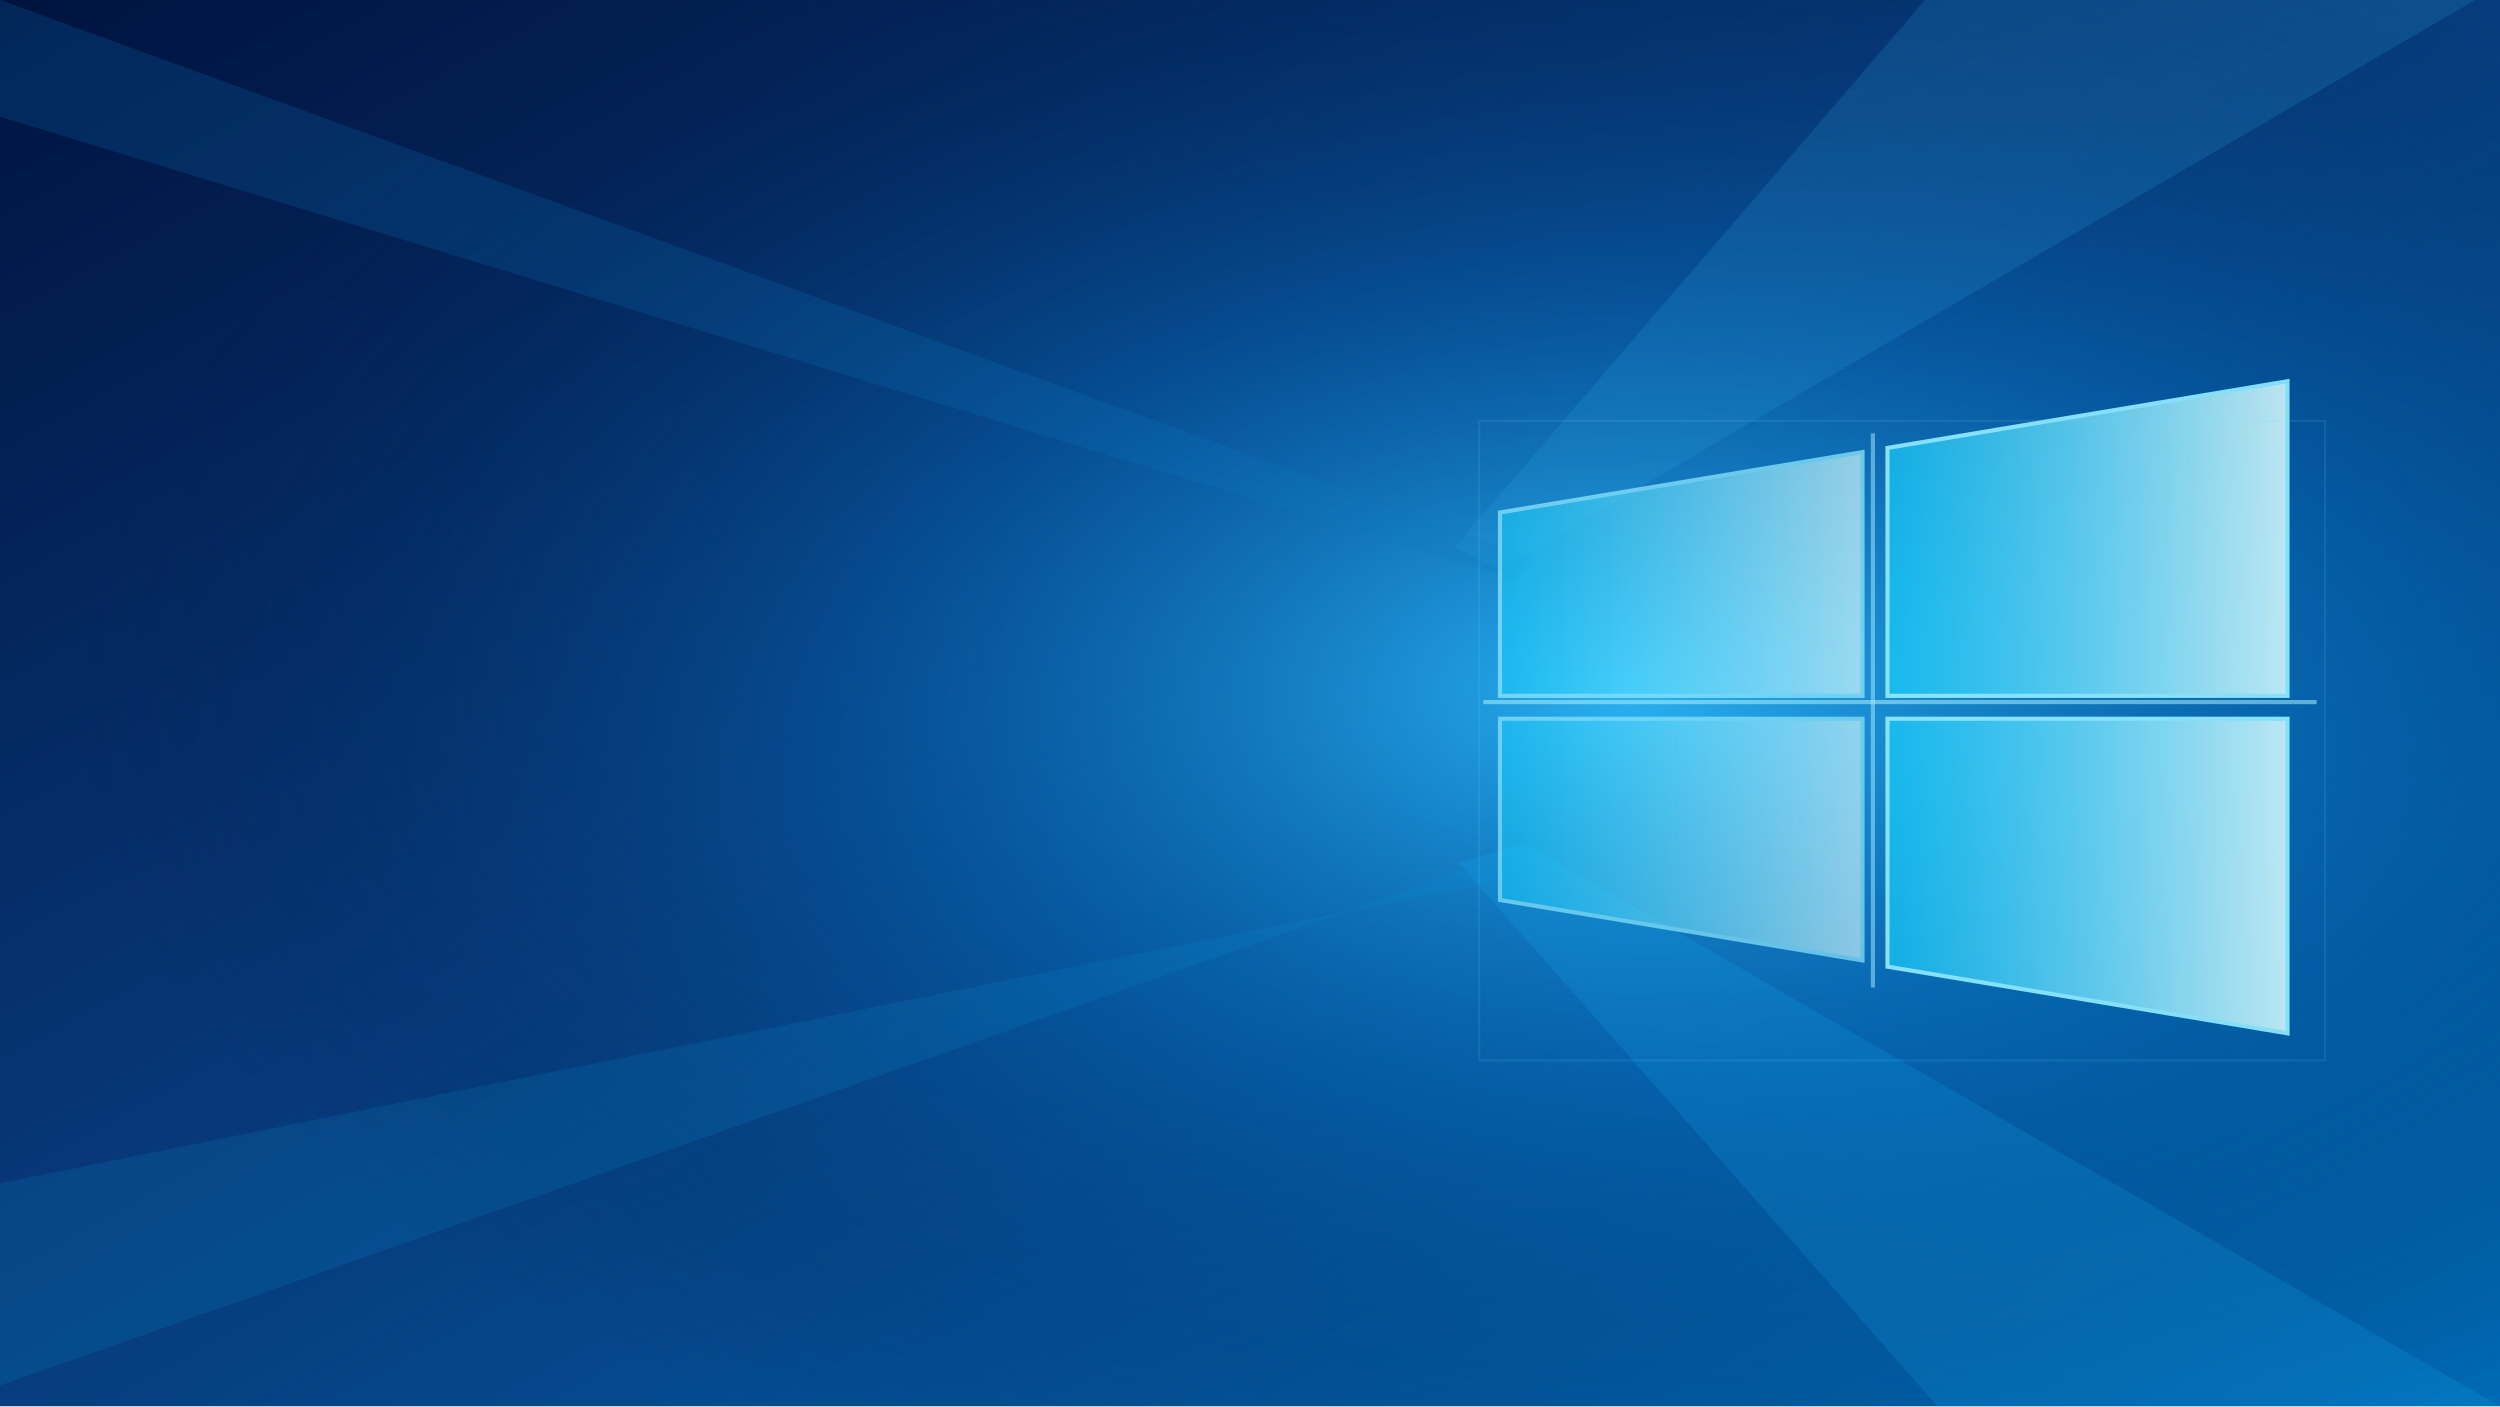
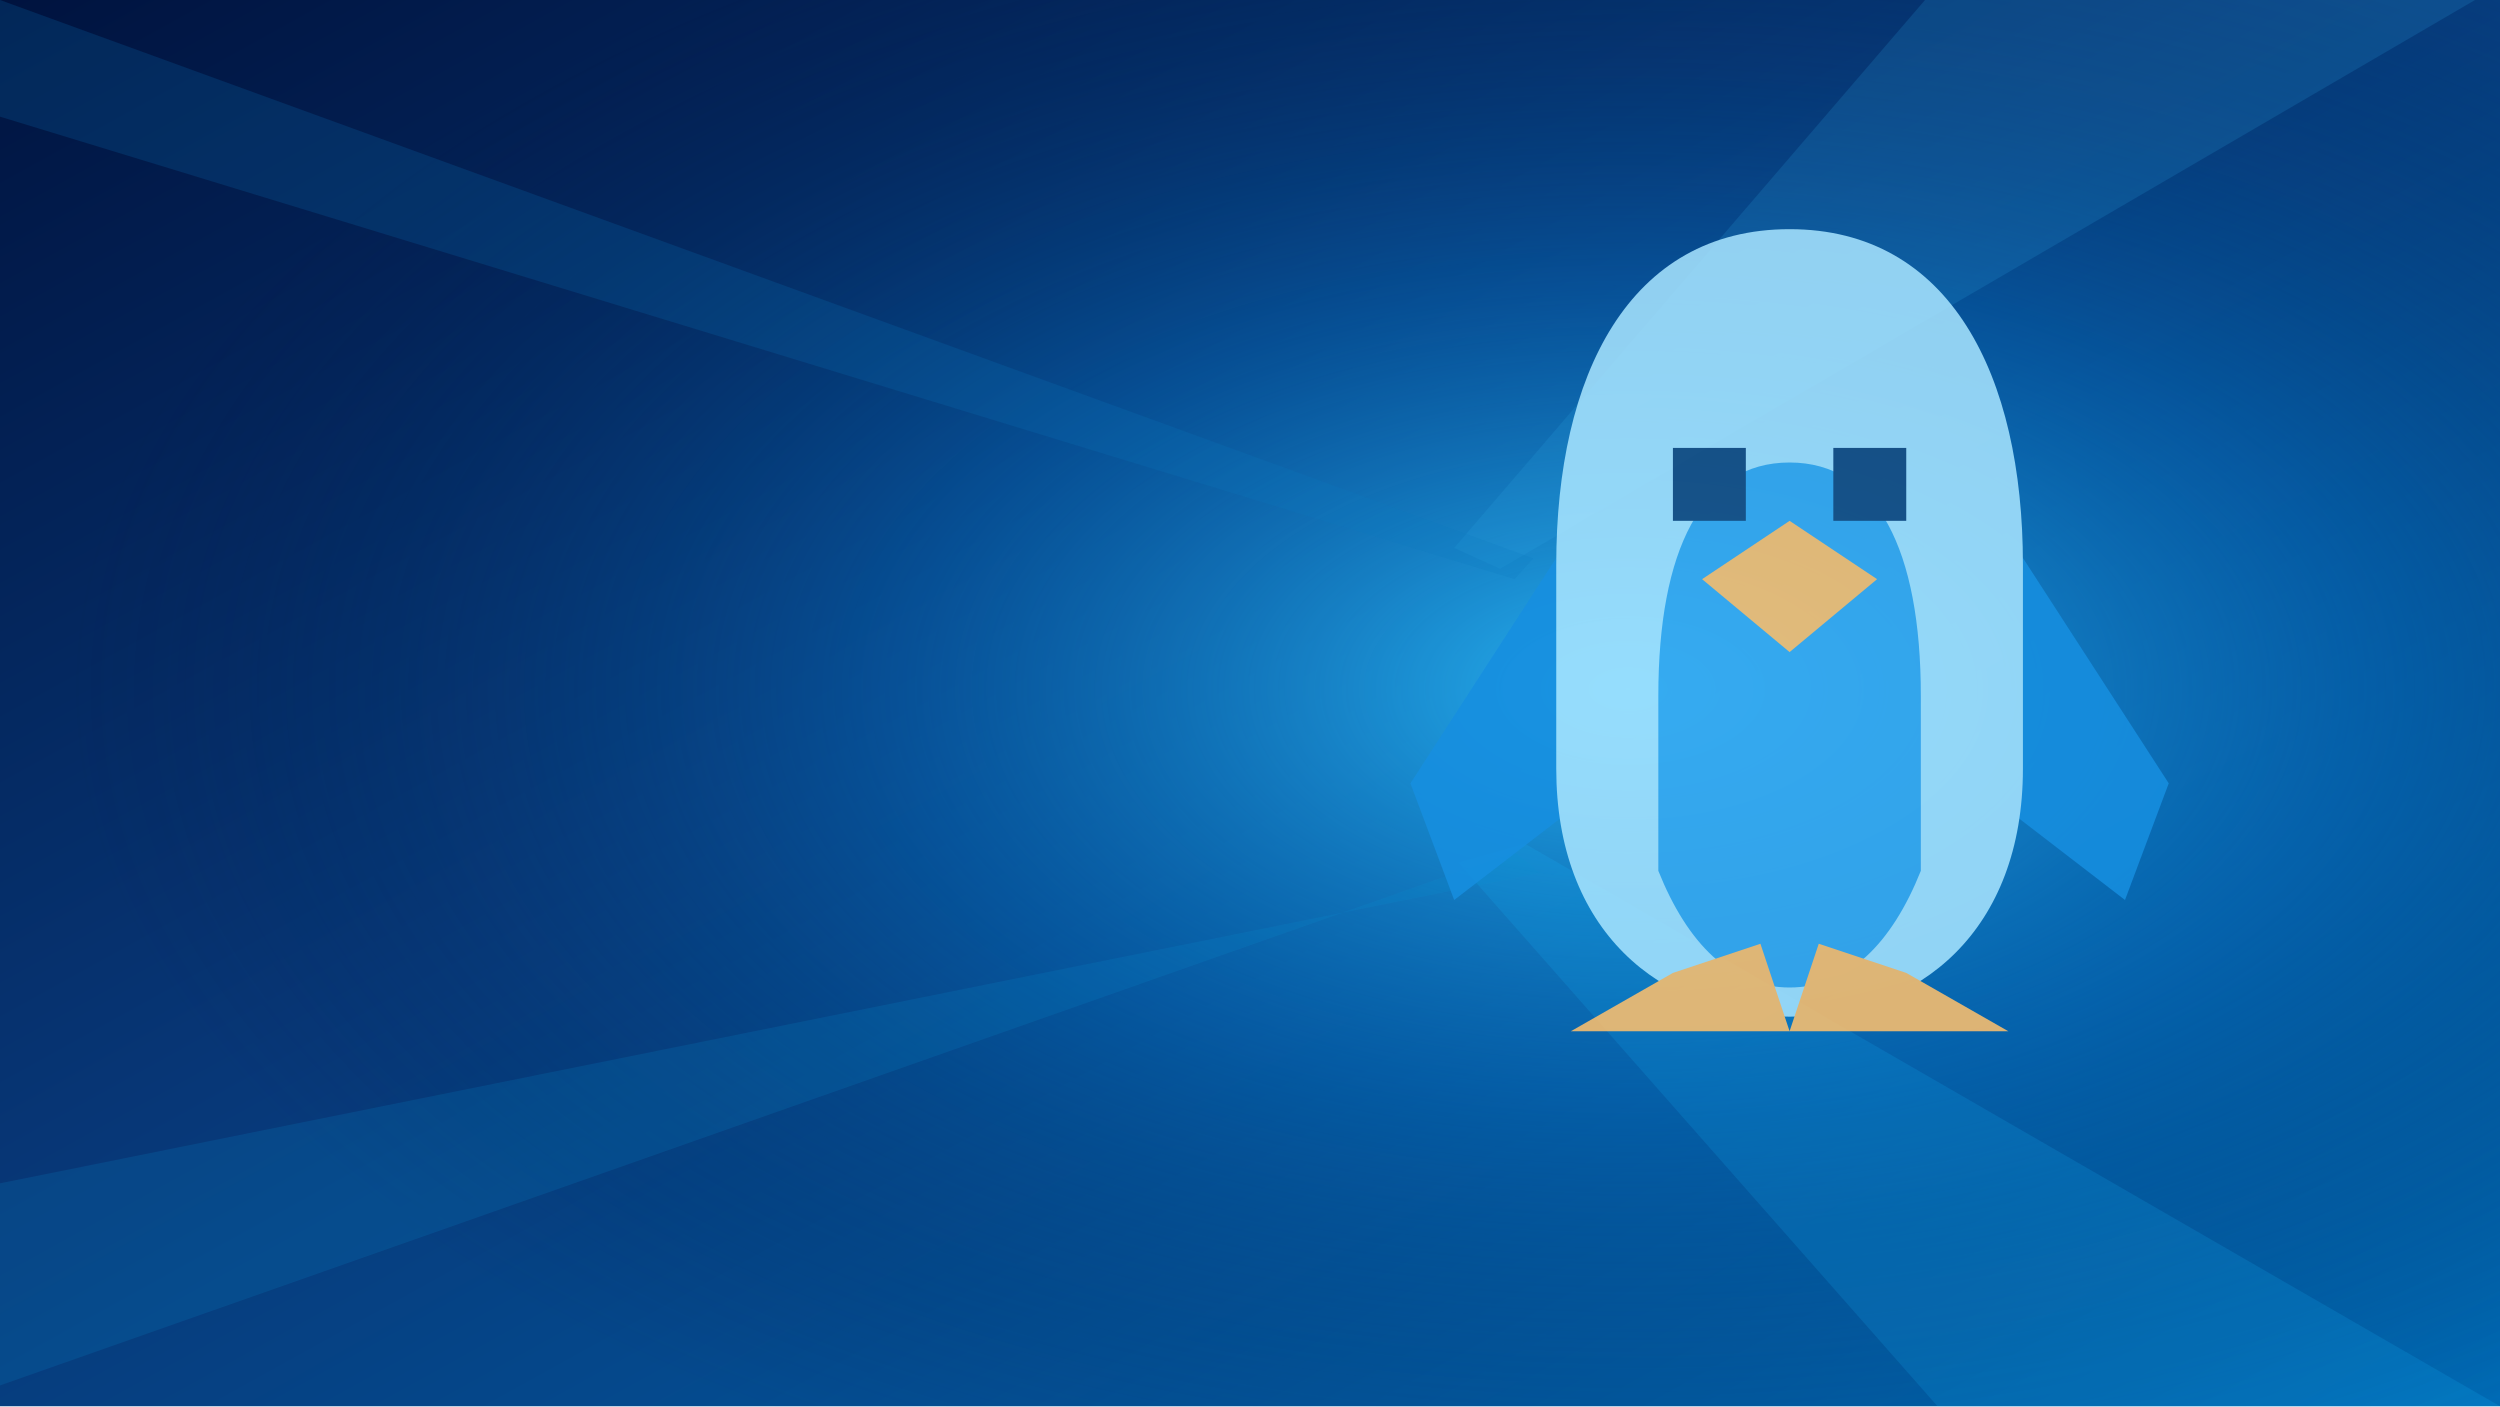
<svg xmlns="http://www.w3.org/2000/svg" width="1200" height="675" viewBox="0 0 1200 675">
  <defs>
    <linearGradient id="deep" x1="0" y1="0" x2="1" y2="1">
      <stop stop-color="#00133f" />
      <stop offset=".43" stop-color="#073777" />
      <stop offset="1" stop-color="#006bb5" />
    </linearGradient>
    <radialGradient id="glow" cx=".65" cy=".49" r=".62">
      <stop stop-color="#2cbcfb" stop-opacity=".92" />
      <stop offset=".47" stop-color="#066fbd" stop-opacity=".45" />
      <stop offset="1" stop-color="#001642" stop-opacity="0" />
    </radialGradient>
-     <linearGradient id="glass" x1="0" y1="0" x2="1" y2="0">
-       <stop stop-color="#17d2ff" stop-opacity=".7" />
-       <stop offset="1" stop-color="#dcffff" stop-opacity=".92" />
-     </linearGradient>
  </defs>
  <rect width="1200" height="675" fill="url(#deep)" />
  <rect width="1200" height="675" fill="url(#glow)" />
  <path d="M720 273 1188 0H924L698 263Z" fill="#2ba5e3" opacity=".18" />
  <path d="M732 405 1200 675H930L700 414Z" fill="#16b8fc" opacity=".16" />
  <path d="M727 278 0 56V0L736 268Z" fill="#0877bd" opacity=".2" />
  <path d="M727 409 0 665V568L739 419Z" fill="#0791d2" opacity=".17" />
-   <g stroke="#90eaff" stroke-width="2" fill="url(#glass)">
-     <path d="M720 246 894 217V334H720Z" opacity=".72" />
-     <path d="M906 215 1098 183V334H906Z" opacity=".92" />
-     <path d="M720 345H894V461L720 432Z" opacity=".67" />
-     <path d="M906 345H1098V496L906 464Z" opacity=".92" />
+   <g transform="translate(635 75) scale(7)" opacity=".86">
+     <path d="M17 26 6 43l3 8 13-10ZM47 26l11 17-3 8-13-10" fill="#168ee0" />
+     <path d="M32 5C21 5 16 15 16 28v14c0 11 7 17 16 17s16-6 16-17V28C48 15 43 5 32 5Z" fill="#a7e4ff" />
+     <path d="M23 37c0-10 3-16 9-16s9 6 9 16v12c-2 5-5 8-9 8s-7-3-9-8Z" fill="#38aaf1" />
+     <path d="M24 20h5v5h-5ZM35 20h5v5h-5Z" fill="#164b80" />
+     <path d="m26 29 6-4 6 4-6 5Z" fill="#ffc06c" />
+     <path d="m24 56-7 4h15l-2-6ZM40 56l7 4H32l2-6Z" fill="#ffc06c" />
  </g>
-   <path d="M712 337H1112" stroke="#a7f0ff" stroke-width="2" opacity=".55" />
-   <path d="M899 208V474" stroke="#a7f0ff" stroke-width="2" opacity=".5" />
-   <rect x="710" y="202" width="406" height="307" fill="none" stroke="#70d6ff" opacity=".12" />
</svg>
